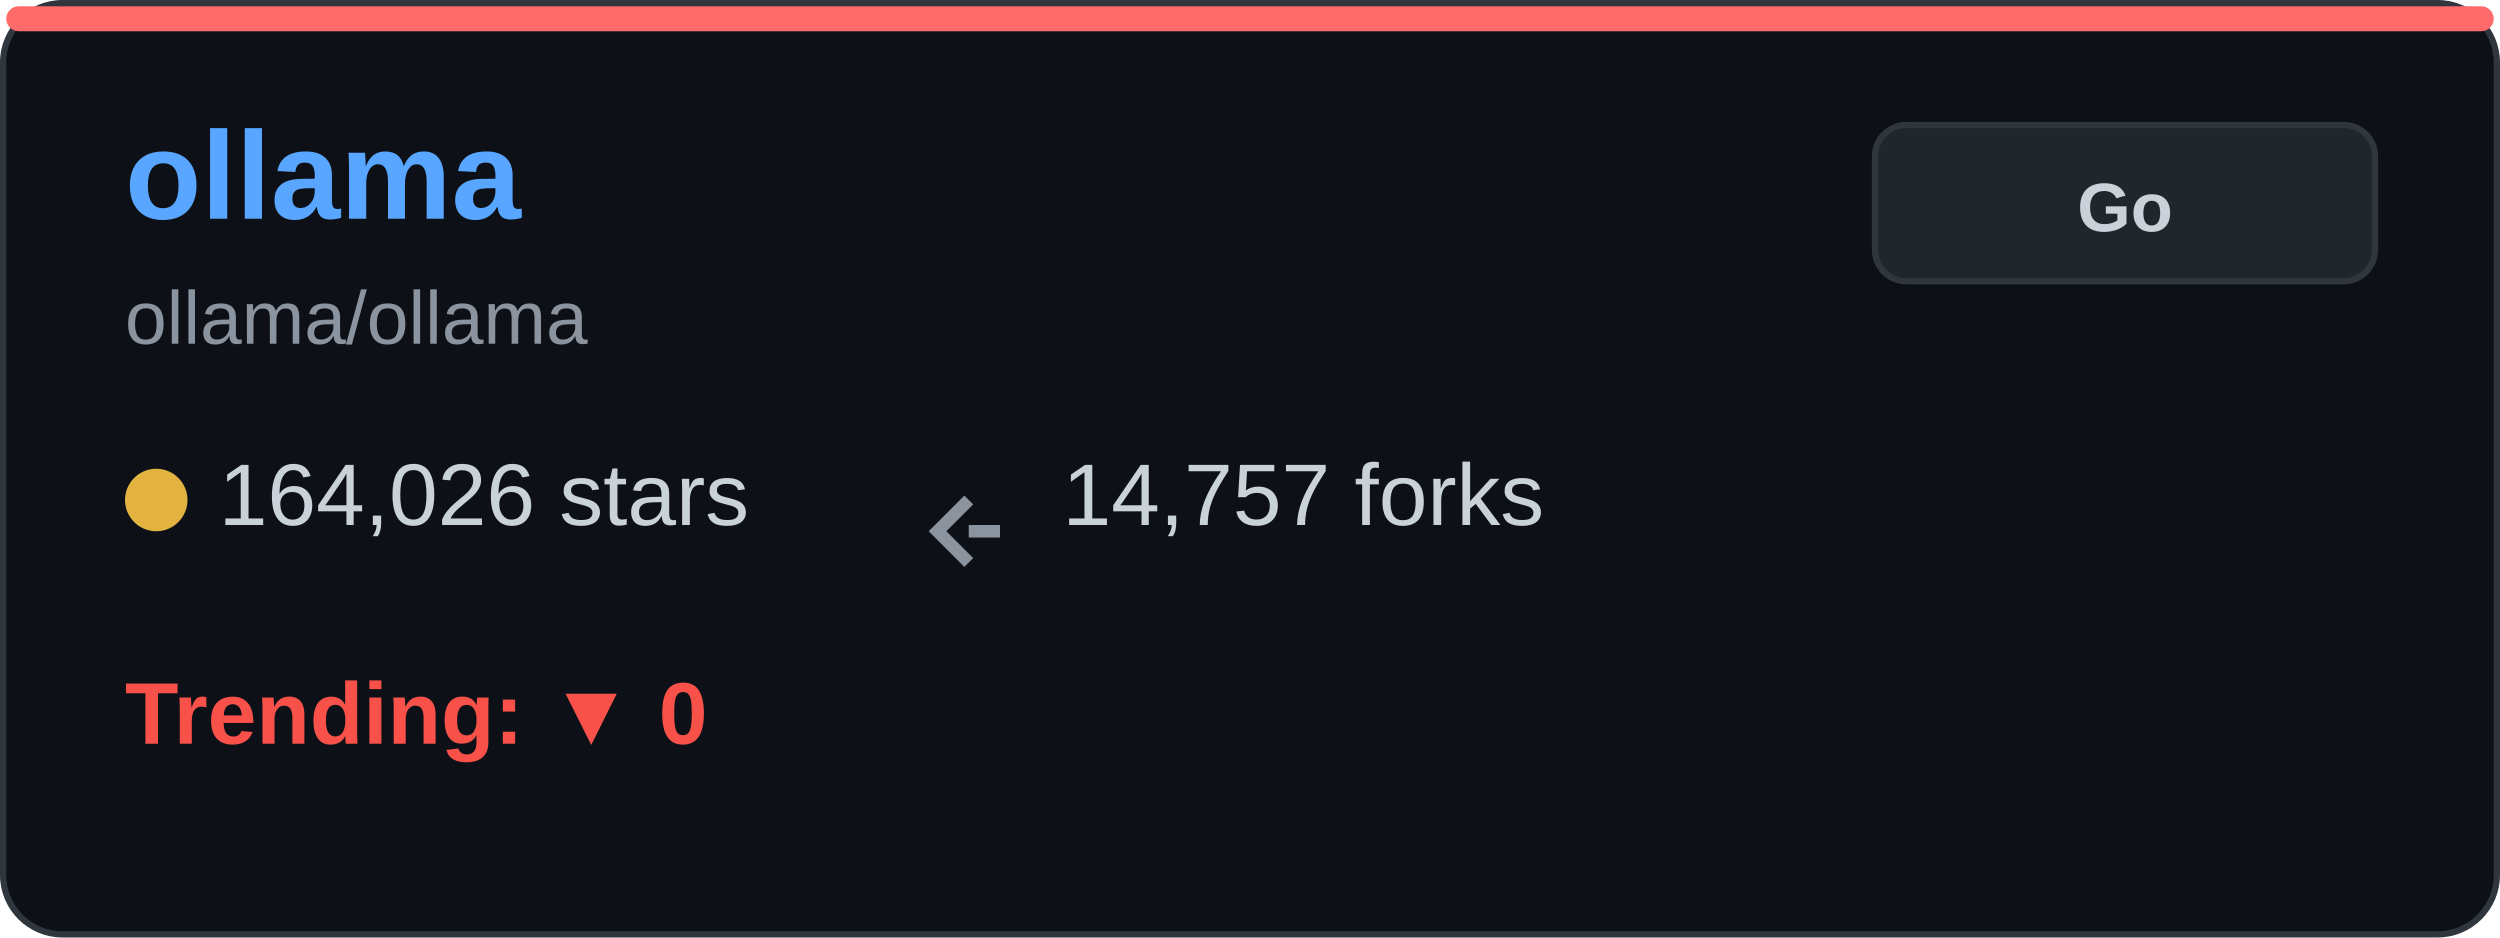
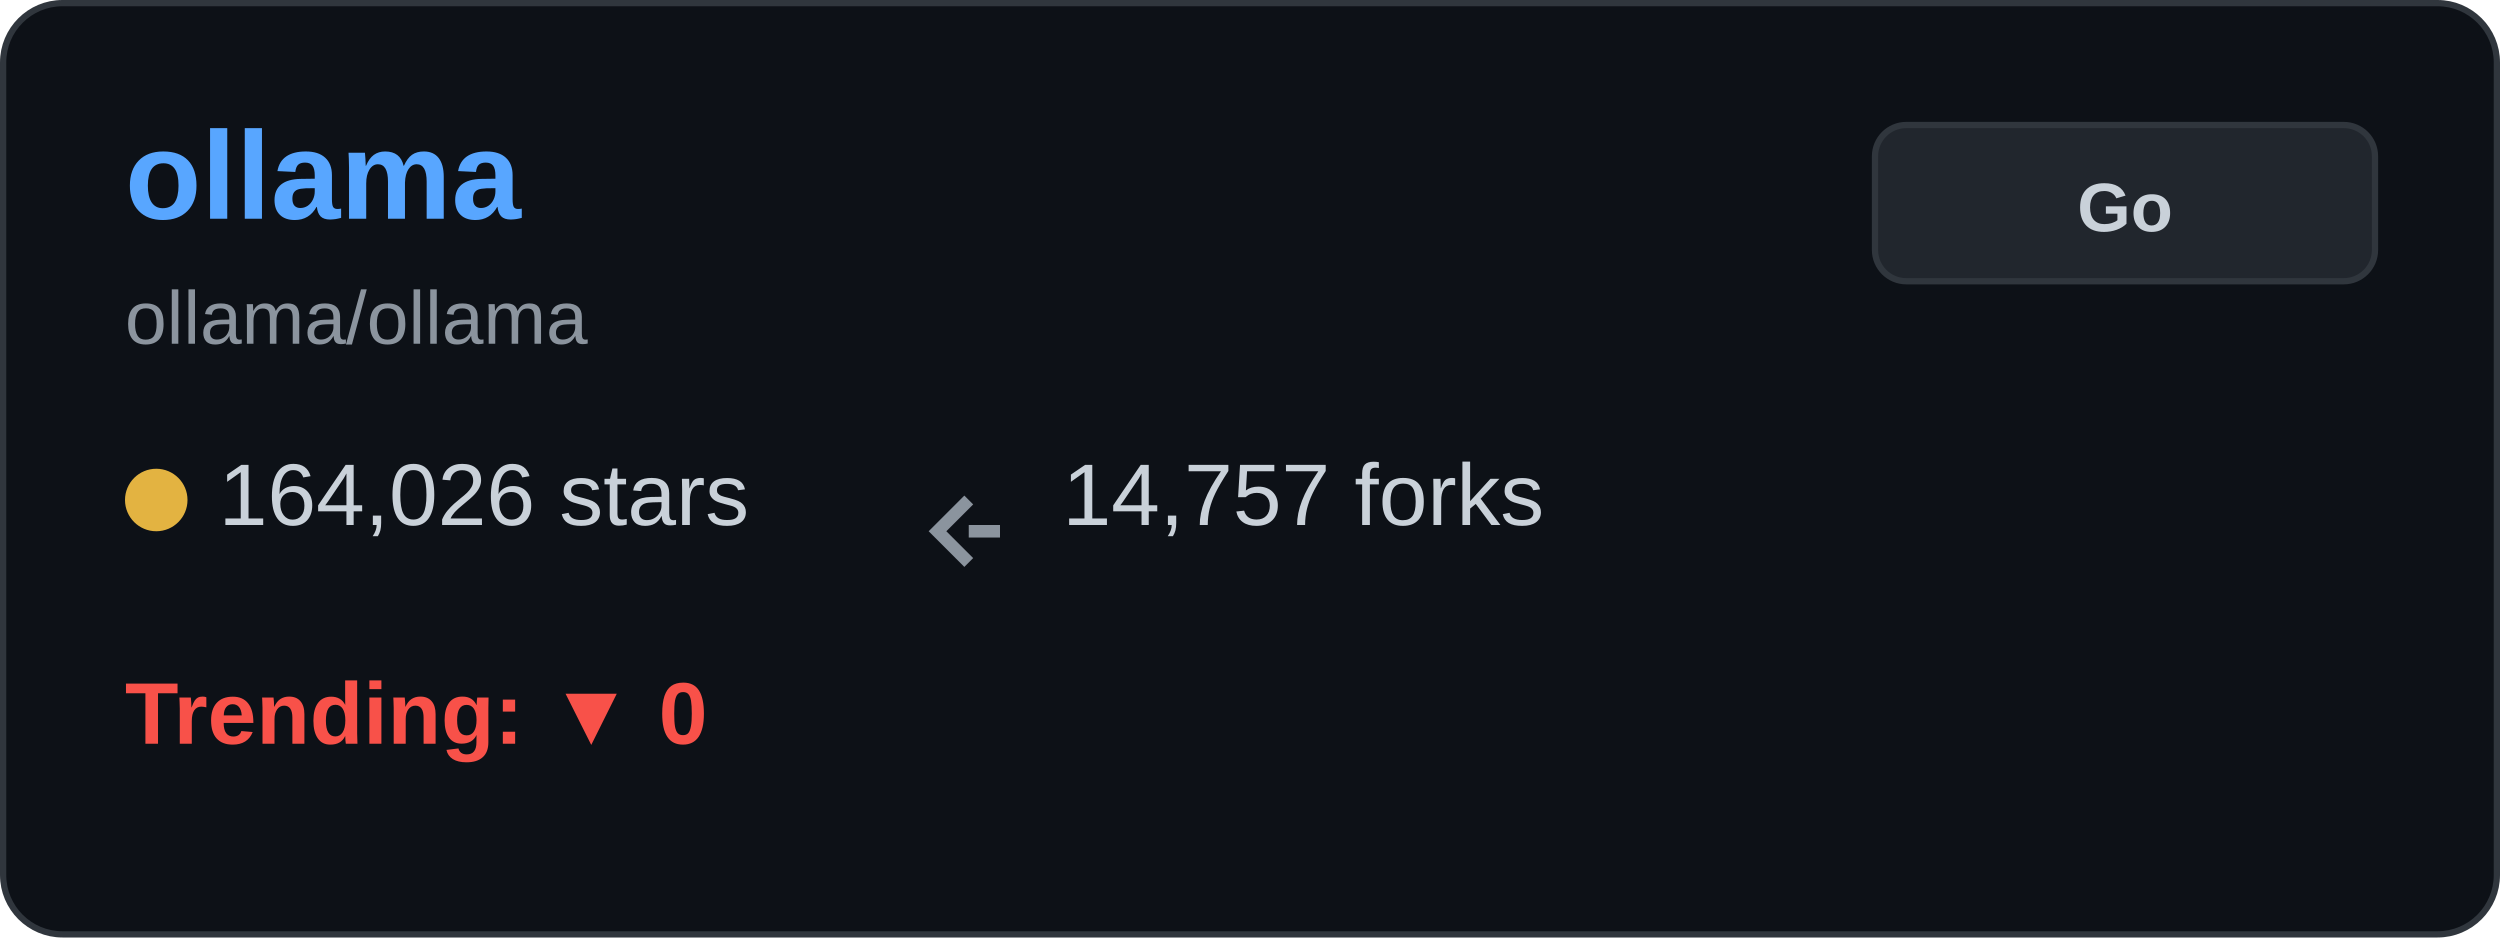
<svg xmlns="http://www.w3.org/2000/svg" width="400" height="150" viewBox="0 0 400 150" fill="none">
  <rect x="0.5" y="0.5" width="399" height="149" rx="9.5" fill="#0d1117" stroke="#30363d" />
-   <rect x="1" y="1" width="398" height="4" rx="2" fill="#ff6b6b" />
  <text x="20" y="35" font-family="Arial, sans-serif" font-size="20" font-weight="bold" fill="#58a6ff">ollama</text>
  <text x="20" y="55" font-family="Arial, sans-serif" font-size="12" fill="#8b949e">ollama/ollama</text>
  <g transform="translate(20, 80)">
    <circle cx="5" cy="0" r="5" fill="#e3b341" />
    <text x="15" y="4" font-family="Arial, sans-serif" font-size="14" fill="#c9d1d9">164,026 stars</text>
  </g>
  <g transform="translate(150, 80)">
    <path d="M5 0 L0 5 L5 10 M5 5 L10 5" stroke="#8b949e" stroke-width="2" fill="none" />
    <text x="20" y="4" font-family="Arial, sans-serif" font-size="14" fill="#c9d1d9">14,757 forks</text>
  </g>
  <g transform="translate(20, 115)">
    <text x="0" y="4" font-family="Arial, sans-serif" font-size="14" font-weight="bold" fill="#f85149">Trending: ▼ 0</text>
  </g>
  <rect x="300" y="20" width="80" height="25" rx="5" fill="#21262d" stroke="#30363d" />
  <text x="340" y="37" font-family="Arial, sans-serif" font-size="11" font-weight="bold" fill="#c9d1d9" text-anchor="middle">Go</text>
</svg>
